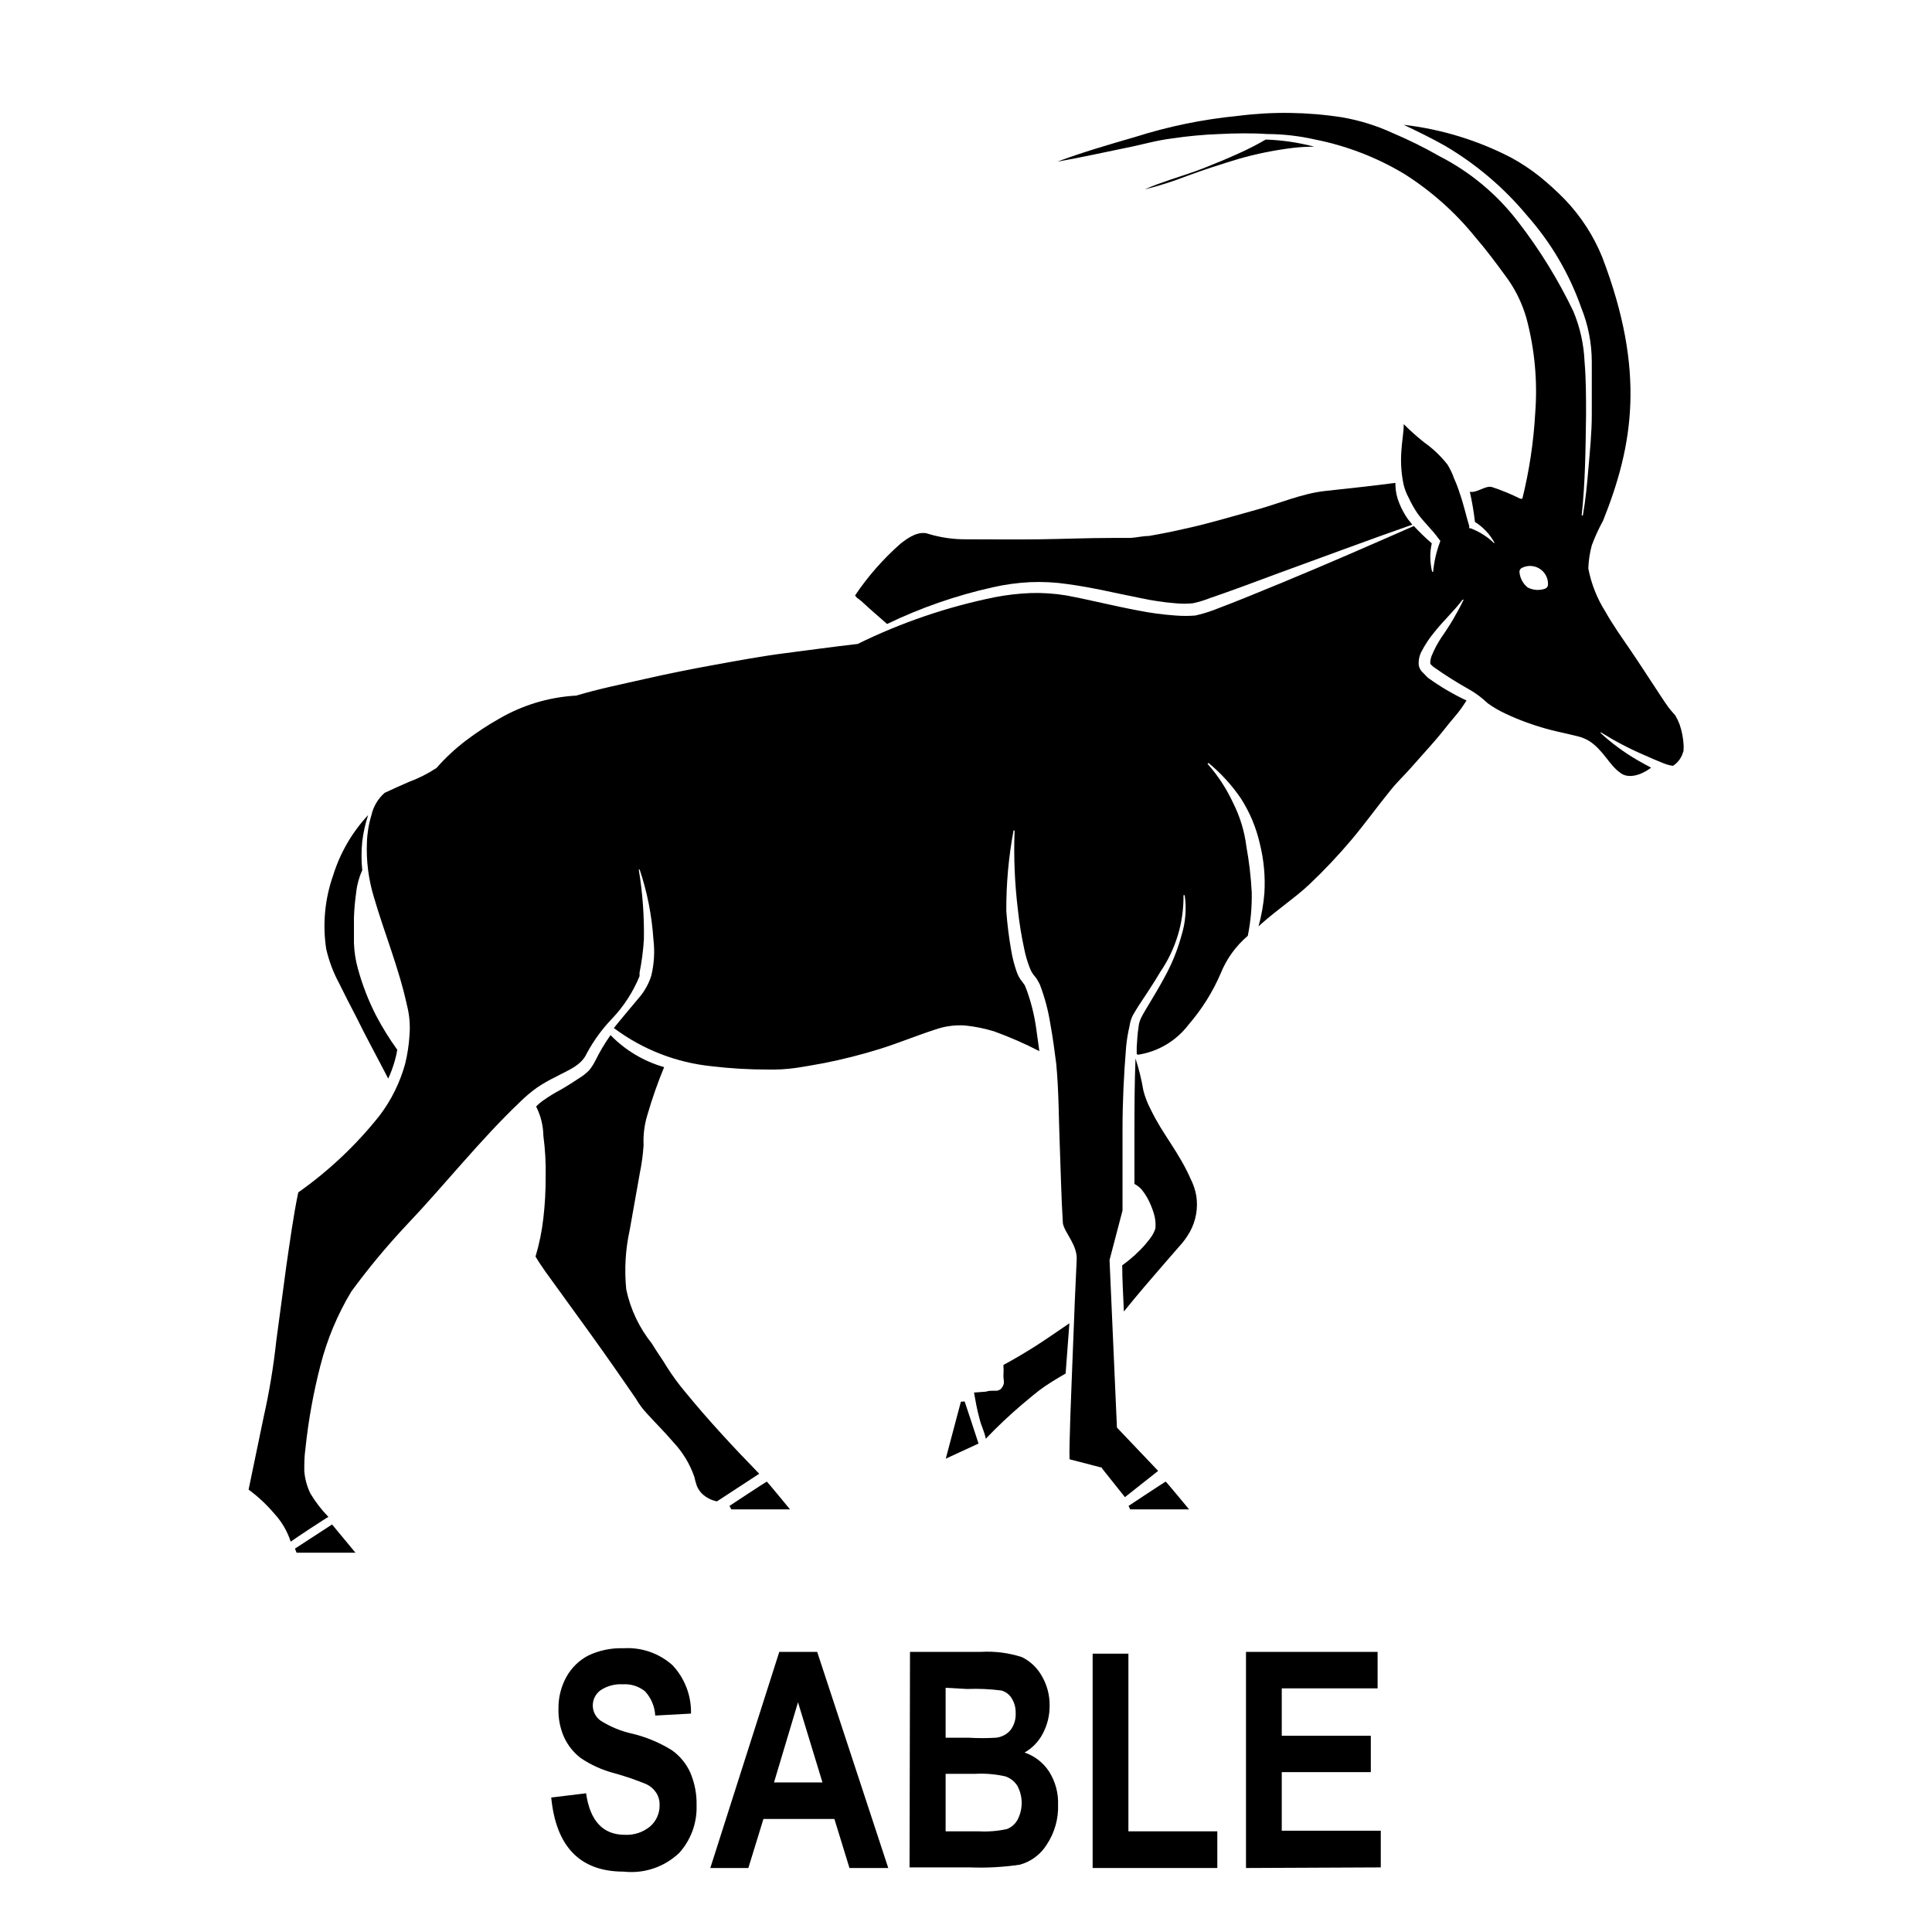
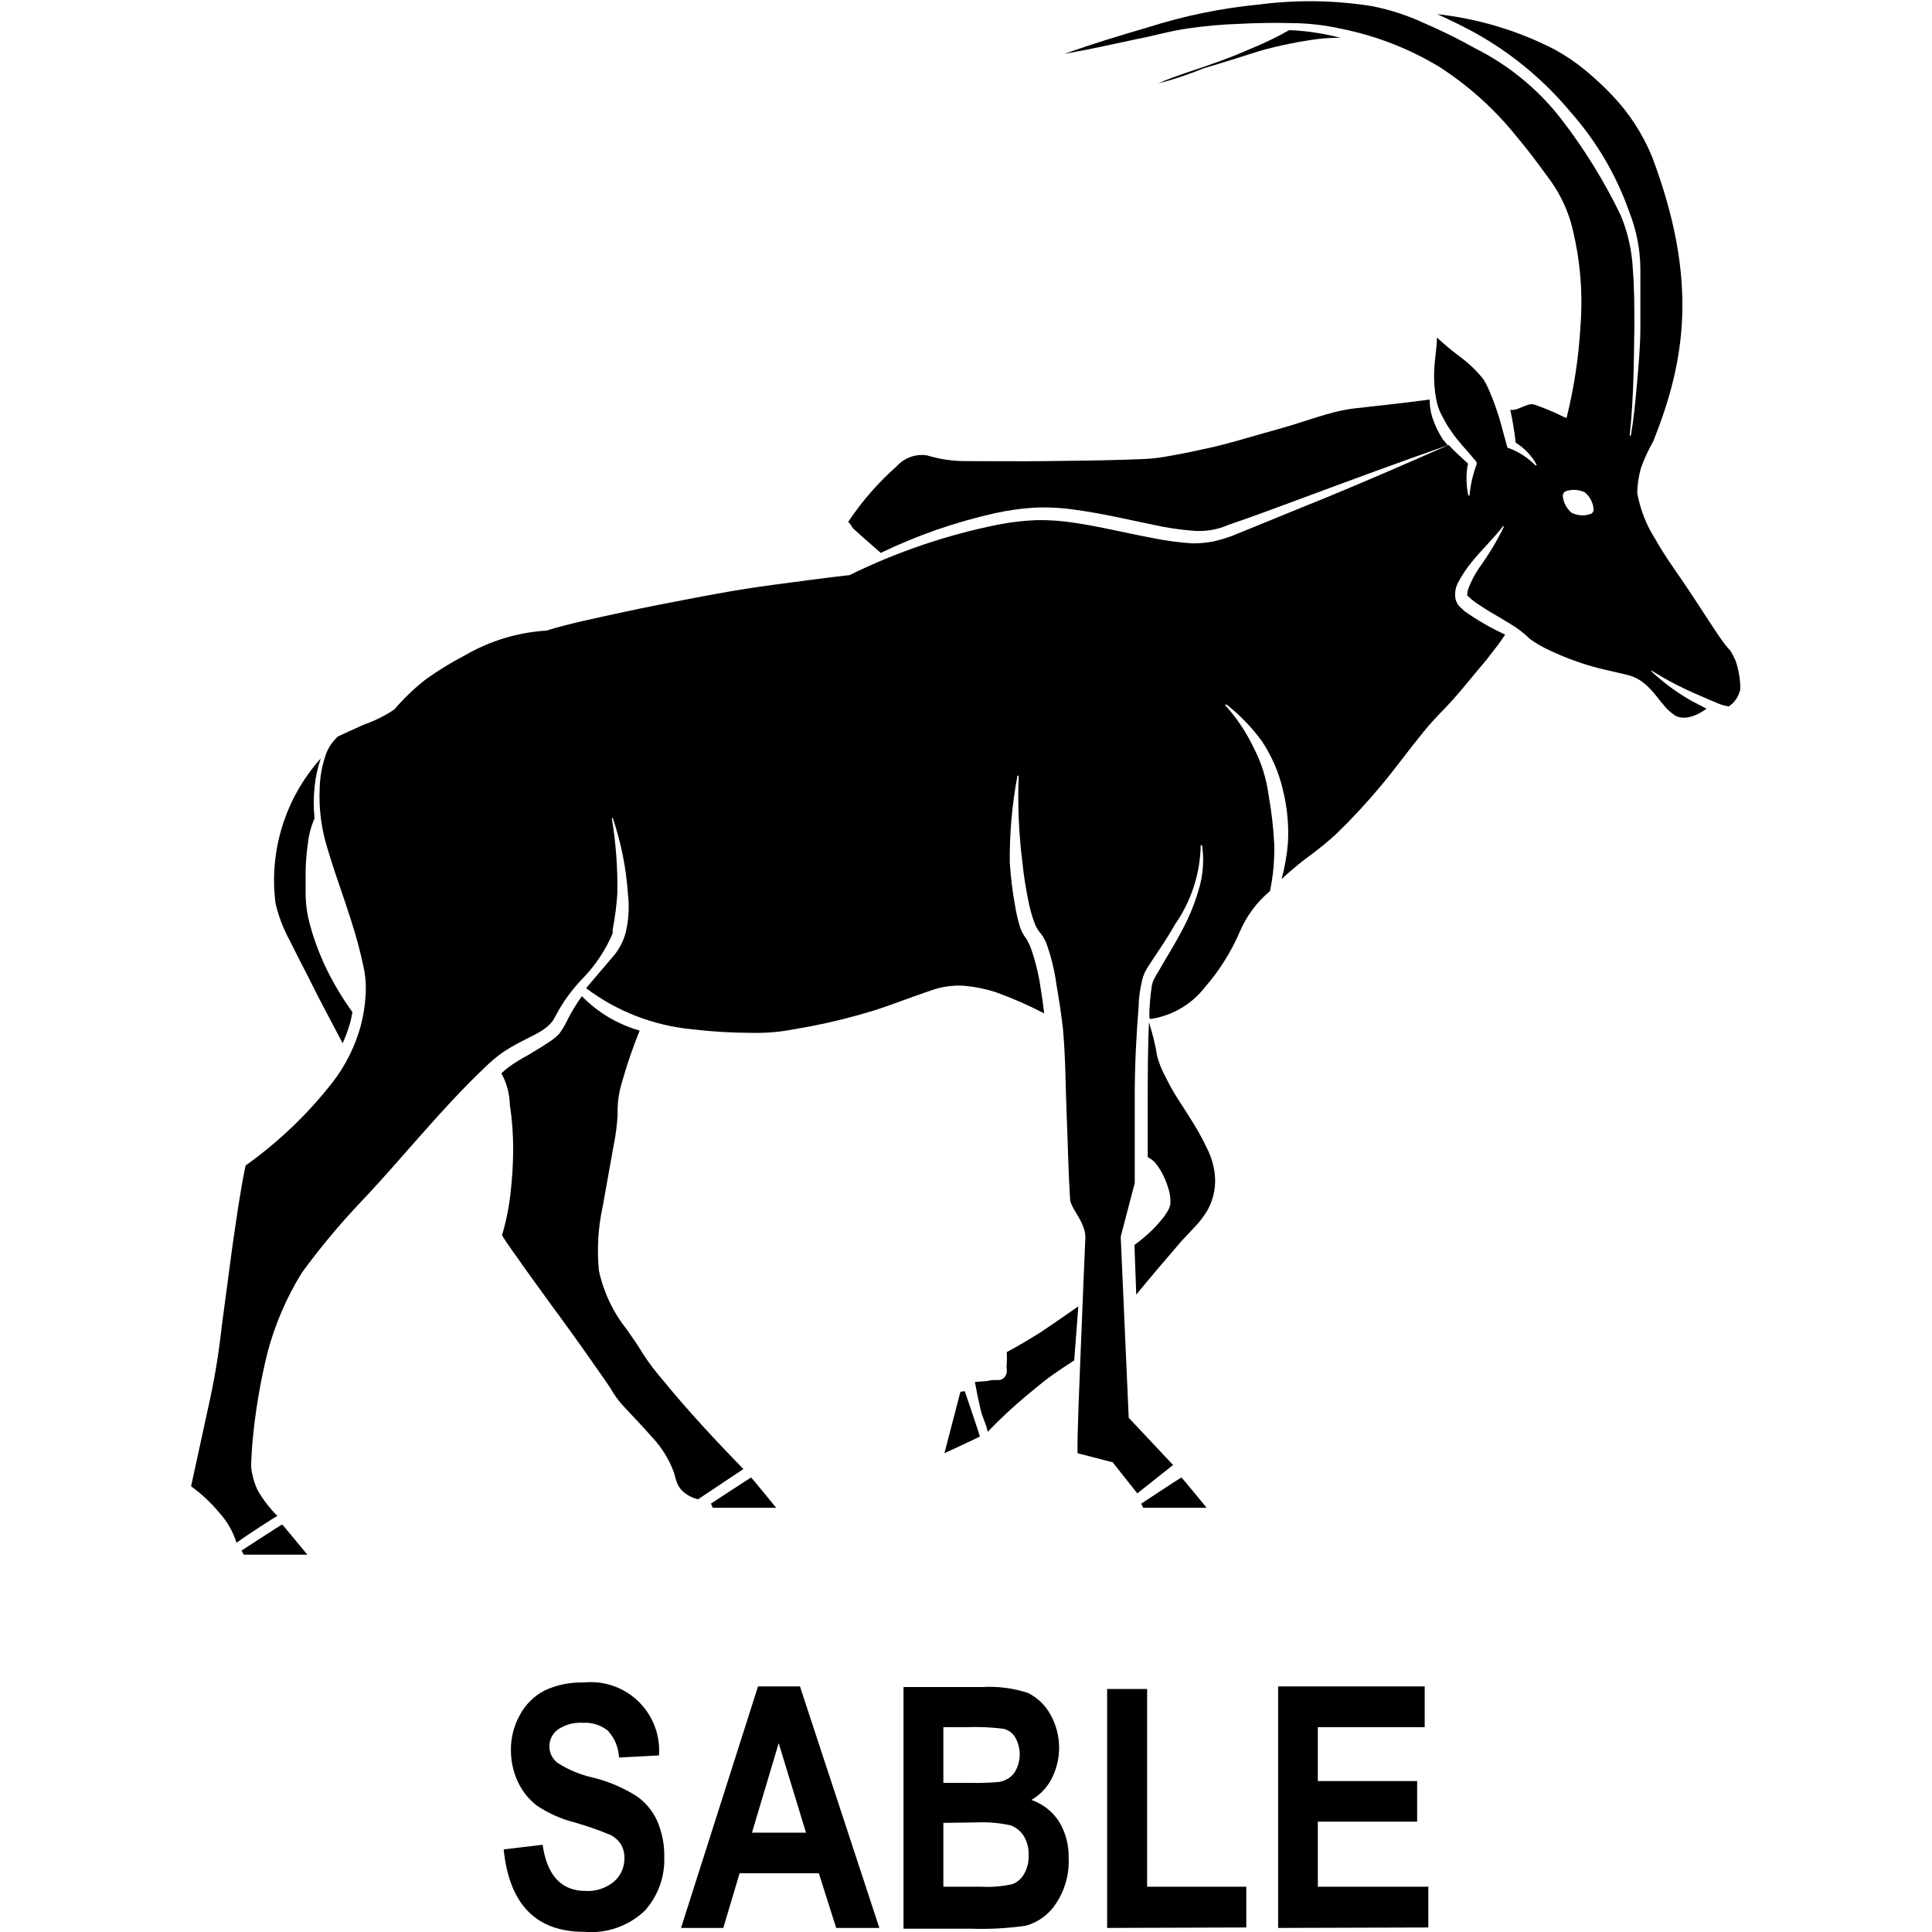
<svg xmlns="http://www.w3.org/2000/svg" id="Layer_1" data-name="Layer 1" width="128" height="128" viewBox="0 0 128 128">
-   <path d="M36.52,119.09l2.31-.28c.26,1.83,1.12,2.75,2.56,2.75a2.43,2.43,0,0,0,1.69-.56,1.82,1.82,0,0,0,.62-1.39,1.45,1.45,0,0,0-.22-.83,1.59,1.59,0,0,0-.65-.57,18.68,18.68,0,0,0-2.13-.73,7.29,7.29,0,0,1-2.22-1,3.68,3.68,0,0,1-1.12-1.41A4.37,4.37,0,0,1,37,113.2a4.24,4.24,0,0,1,.53-2.11A3.53,3.53,0,0,1,39,109.67a5.08,5.08,0,0,1,2.32-.47,4.45,4.45,0,0,1,3.23,1.12,4.52,4.52,0,0,1,1.23,3.21l-2.37.13a2.55,2.55,0,0,0-.68-1.61,2.11,2.11,0,0,0-1.47-.46,2.37,2.37,0,0,0-1.48.4,1.24,1.24,0,0,0,0,2,6.53,6.53,0,0,0,2.15.88,9,9,0,0,1,2.59,1.09,3.69,3.69,0,0,1,1.21,1.47,5.23,5.23,0,0,1,.42,2.2,4.48,4.48,0,0,1-1.15,3.13A4.59,4.59,0,0,1,41.32,124Q37,124,36.52,119.09Z" />
-   <path d="M58.85,123.76H56.28l-1-3.25h-4.7l-1,3.25H47.06l4.57-14.32h2.51Zm-4.36-5.67-1.62-5.31-1.59,5.31Z" />
-   <path d="M60.29,109.44H65a7.41,7.41,0,0,1,2.71.35A3.06,3.06,0,0,1,69,111a3.78,3.78,0,0,1,.54,2,3.87,3.87,0,0,1-.46,1.87,3.06,3.06,0,0,1-1.2,1.24,3.14,3.14,0,0,1,1.63,1.27,3.85,3.85,0,0,1,.59,2.19,4.51,4.51,0,0,1-.75,2.64,3.06,3.06,0,0,1-1.78,1.33,17.86,17.86,0,0,1-3.31.18h-4Zm2.36,2.38v3.31h1.57a15,15,0,0,0,1.73,0,1.44,1.44,0,0,0,1-.51,1.71,1.71,0,0,0,.34-1.13,1.74,1.74,0,0,0-.28-1,1.14,1.14,0,0,0-.67-.49,13.58,13.58,0,0,0-2.27-.1Zm0,5.7v3.81h2.2a6.91,6.91,0,0,0,1.86-.15,1.35,1.35,0,0,0,.69-.59,2.39,2.39,0,0,0,0-2.28,1.51,1.51,0,0,0-.79-.62,7.27,7.27,0,0,0-2-.17Z" />
-   <path d="M72.39,123.76v-14.2h2.37v11.77h5.89v2.43Z" />
-   <path d="M82.55,123.76V109.44h8.72v2.42H84.92V115h5.9v2.41h-5.9v3.88h6.56v2.43Z" />
-   <path d="M22.46,65.13c.37.75.75,1.5,1.14,2.24.67,1.37,1.41,2.71,2.12,4.09a7.89,7.89,0,0,0,.45-1.23,5.52,5.52,0,0,0,.15-.68,19,19,0,0,1-1.39-2.24,16.1,16.1,0,0,1-1.22-3.14,7.15,7.15,0,0,1-.26-1.7c0-.56,0-1.12,0-1.68a15.88,15.88,0,0,1,.15-1.68,4.68,4.68,0,0,1,.4-1.45,9.38,9.38,0,0,1,0-1.91A9.11,9.11,0,0,1,24.39,54a10.36,10.36,0,0,0-2.32,4,10.09,10.09,0,0,0-.46,4.86A8.93,8.93,0,0,0,22.46,65.13Z" />
-   <path d="M44.2,90.59c-.32-.54-.67-1-1-1.56a8.59,8.59,0,0,1-1.71-3.6,12.56,12.56,0,0,1,.23-3.94l.67-3.77a13.65,13.65,0,0,0,.25-1.85,5.84,5.84,0,0,1,.25-2A30.54,30.54,0,0,1,44,70.7a8,8,0,0,1-3.55-2.12,12.21,12.21,0,0,0-1,1.68,3.67,3.67,0,0,1-.4.63,3.09,3.09,0,0,1-.57.47c-.4.27-.92.6-1.32.83A10.25,10.25,0,0,0,36,72.9a3.15,3.15,0,0,0-.48.41A4.44,4.44,0,0,1,36,75.25,17.66,17.66,0,0,1,36.15,78,22.74,22.74,0,0,1,36,80.7a14.43,14.43,0,0,1-.52,2.55c.39.66.9,1.34,1.38,2l1.52,2.1q1.53,2.1,3,4.23l.74,1.07a5.39,5.39,0,0,0,.74,1c.57.63,1.2,1.25,1.77,1.92A6.42,6.42,0,0,1,46,97.84a5.18,5.18,0,0,0,.17.61,1.67,1.67,0,0,0,.33.5,2,2,0,0,0,1,.52l2.8-1.83c-1.7-1.75-3.37-3.54-4.93-5.45A15,15,0,0,1,44.2,90.59Z" />
-   <path d="M68.61,89.18c-.7.44-1.4.86-2.13,1.25a6.11,6.11,0,0,1,0,.74c0,.33.13.48-.14.82a.54.54,0,0,1-.29.15l-.25,0c-.15,0-.31,0-.47.06l-.8.06c.14.75.17,1,.36,1.71.13.56.31.79.42,1.35a31.64,31.64,0,0,1,2.38-2.25c.51-.42,1-.86,1.56-1.24S70.6,91,70.6,91l.25-3.33S69.3,88.74,68.61,89.18Z" />
-   <path d="M78.88,78.1a11.87,11.87,0,0,0-.6-1.18c-.43-.76-.94-1.49-1.4-2.24-.23-.38-.44-.76-.64-1.17a5.68,5.68,0,0,1-.49-1.27,14.47,14.47,0,0,0-.52-2.11c-.06,1.55-.07,3.12-.07,4.67l0,3.64a1.72,1.72,0,0,1,.45.34,3.76,3.76,0,0,1,.5.77,5.52,5.52,0,0,1,.33.83,2.56,2.56,0,0,1,.11,1,2,2,0,0,1-.24.51,3.38,3.38,0,0,1-.27.36,6.07,6.07,0,0,1-.59.65,8.87,8.87,0,0,1-1.1.93c0,1,.07,2,.11,3.06.91-1.13,1.85-2.22,2.78-3.29l.87-1a5.15,5.15,0,0,0,.73-1,3.76,3.76,0,0,0,.42-2.36A4,4,0,0,0,78.88,78.1Z" />
-   <path d="M82.05,10.53a23.2,23.2,0,0,1,3.6-.73,11.11,11.11,0,0,1,1.41-.08L87,9.7a14.31,14.31,0,0,0-3.06-.45h-.09a18.34,18.34,0,0,1-1.82.93c-.75.34-1.5.65-2.26.95s-1.54.54-2.31.8c-.55.19-1.1.38-1.62.62a22.83,22.83,0,0,0,2.77-.88C79.74,11.25,80.9,10.88,82.05,10.53Z" />
-   <path d="M57.06,39.82l.57.52,1.14,1a32.32,32.32,0,0,1,7-2.43,14.4,14.4,0,0,1,2.47-.34,13.06,13.06,0,0,1,2.5.13c1.64.22,3.22.61,4.8.92a17.69,17.69,0,0,0,2.36.35,6,6,0,0,0,1.12,0,6.75,6.75,0,0,0,1.1-.33c1.52-.52,3.05-1.09,4.57-1.66,3-1.09,5.91-2.18,8.88-3.22l-.29-.36a5.11,5.11,0,0,1-.57-1.05,3.31,3.31,0,0,1-.26-1.2.86.86,0,0,1,0-.16c-1.56.21-3.13.37-4.67.54s-3.06.84-4.6,1.26-3.1.9-4.68,1.24c-.78.18-1.58.34-2.39.48-.41,0-.82.11-1.23.13l-1.21,0c-1.61,0-3.23.07-4.83.09s-3.23,0-4.85,0a8.44,8.44,0,0,1-2.45-.35c-.63-.24-1.32.19-1.89.65a17.82,17.82,0,0,0-3,3.42l.11.14Z" />
-   <path d="M111.28,48a4,4,0,0,0-.28-.59l-.09-.11-.11-.12c-.11-.12-.18-.22-.27-.33-.3-.42-.58-.86-.85-1.27-.56-.84-1.1-1.69-1.66-2.51s-1.17-1.67-1.66-2.55a8.2,8.2,0,0,1-1.13-2.86,6.8,6.8,0,0,1,.23-1.53,12.49,12.49,0,0,1,.75-1.64c2-5,2.83-9.9-.06-17.46a12.13,12.13,0,0,0-2.47-3.81A19.06,19.06,0,0,0,102,11.69a12.9,12.9,0,0,0-1.87-1.24A20.55,20.55,0,0,0,93,8.27c.91.43,1.83.88,2.72,1.38a20.77,20.77,0,0,1,5.46,4.64,18.43,18.43,0,0,1,3.59,6.12,9.57,9.57,0,0,1,.69,3.54c0,1.18,0,2.35,0,3.52s-.12,2.36-.22,3.53-.19,2.11-.37,3.15h0l-.08,0h0c.24-2.21.26-4.47.29-6.71,0-1.16,0-2.33-.1-3.49a9.66,9.66,0,0,0-.74-3.32,32.91,32.91,0,0,0-3.65-5.92,15.39,15.39,0,0,0-5.22-4.36,29,29,0,0,0-3.11-1.54A13.44,13.44,0,0,0,88.9,7.77,24.58,24.58,0,0,0,82,7.68a33,33,0,0,0-6.81,1.4c-1.73.5-3.45,1-5.14,1.63,1.51-.26,3-.6,4.53-.91,1-.19,2-.5,3.09-.63a27.76,27.76,0,0,1,3.14-.29c1-.05,2.1-.07,3.14,0a14.58,14.58,0,0,1,3.16.36A18.46,18.46,0,0,1,93,11.5a19.35,19.35,0,0,1,4.75,4.22c.69.8,1.31,1.63,1.94,2.49a8.61,8.61,0,0,1,1.44,2.87,18.79,18.79,0,0,1,.58,6.32,30.74,30.74,0,0,1-.85,5.64l-.14,0a13.64,13.64,0,0,0-1.87-.77c-.43-.13-1,.41-1.47.31a18.69,18.69,0,0,1,.34,2A3.76,3.76,0,0,1,99,35.93L99,36a4.53,4.53,0,0,0-1.57-1l-.09,0,0-.15c-.22-.72-.37-1.44-.62-2.14a8,8,0,0,0-.38-1,4.75,4.75,0,0,0-.44-.93,7.37,7.37,0,0,0-1.53-1.46A15.46,15.46,0,0,1,93,28.1c0,.58-.12,1.14-.15,1.71A7.85,7.85,0,0,0,93,32.14a3.58,3.58,0,0,0,.33.84,7.54,7.54,0,0,0,.56,1c.4.58,1,1.11,1.43,1.72l.11.14-.05.13a7.62,7.62,0,0,0-.43,1.91h-.07a4.55,4.55,0,0,1-.12-1,3.83,3.83,0,0,1,.1-.88,16,16,0,0,1-1.19-1.15c-2.89,1.27-5.79,2.54-8.7,3.74-1.51.62-3,1.24-4.54,1.82a9.12,9.12,0,0,1-1.24.37,8.14,8.14,0,0,1-1.3,0,19.59,19.59,0,0,1-2.47-.33c-1.61-.3-3.18-.7-4.77-1a12.28,12.28,0,0,0-2.34-.16,15.93,15.93,0,0,0-2.37.27,37.45,37.45,0,0,0-9.13,3.11h-.05c-1.57.18-3.14.4-4.71.6s-3.12.49-4.67.77-3.1.59-4.64.94-3.08.66-4.58,1.11h-.08a11.43,11.43,0,0,0-5,1.52,19.73,19.73,0,0,0-2.22,1.46,13.33,13.33,0,0,0-1.94,1.81l0,0a8.89,8.89,0,0,1-1.82.92c-.54.23-1.08.48-1.62.73A2.78,2.78,0,0,0,24.61,54a6.86,6.86,0,0,0-.3,1.81,10.82,10.82,0,0,0,.46,3.62c.69,2.38,1.65,4.68,2.19,7.16a6,6,0,0,1,.17,2,10.53,10.53,0,0,1-.29,1.9,10.11,10.11,0,0,1-1.7,3.43A26,26,0,0,1,19.76,79c-.33,1.59-.55,3.24-.79,4.87l-.67,5a44.55,44.55,0,0,1-.83,5l-1,4.82a10.08,10.08,0,0,1,1.72,1.61,5,5,0,0,1,1.07,1.84c.35-.26,2.39-1.6,2.5-1.64a8.3,8.3,0,0,1-1.2-1.56,4.15,4.15,0,0,1-.4-1.48c0-.5,0-.95.07-1.43a37.72,37.72,0,0,1,1-5.57,18.26,18.26,0,0,1,2.05-4.9,47.32,47.32,0,0,1,3.61-4.35c2.57-2.7,4.88-5.65,7.58-8.22a9.11,9.11,0,0,1,1.09-.92,9.53,9.53,0,0,1,1.23-.71c.83-.45,1.72-.75,2.09-1.58a10.47,10.47,0,0,1,1.66-2.28,9.16,9.16,0,0,0,1.83-2.82,1.6,1.6,0,0,0,0-.23,16,16,0,0,0,.29-2.22,25.8,25.8,0,0,0-.34-4.62h.06a18.37,18.37,0,0,1,.91,4.62,6.78,6.78,0,0,1-.14,2.41A4.11,4.11,0,0,1,42.42,66s-1.61,1.92-1.75,2.11a13,13,0,0,0,6.47,2.53,31.08,31.08,0,0,0,3.75.22,11.22,11.22,0,0,0,1.85-.11c.62-.09,1.25-.21,1.87-.32a36.45,36.45,0,0,0,3.7-.94c1.21-.38,2.39-.87,3.62-1.27a5,5,0,0,1,2-.28,10.16,10.16,0,0,1,1.93.39,25.62,25.62,0,0,1,3,1.31c-.07-.52-.14-1-.22-1.58A12.44,12.44,0,0,0,68,65.54l-.11-.27-.16-.22a2.1,2.1,0,0,1-.37-.66A8.56,8.56,0,0,1,67,63a26.08,26.08,0,0,1-.33-2.64,28.28,28.28,0,0,1,.48-5.34h.07a33.1,33.1,0,0,0,.22,5.27,24.52,24.52,0,0,0,.42,2.59,7.26,7.26,0,0,0,.36,1.23,1.81,1.81,0,0,0,.26.48,3.4,3.4,0,0,1,.23.3l.18.33a13,13,0,0,1,.7,2.63c.16.88.28,1.76.39,2.64.17,1.81.16,3.54.23,5.32s.1,3.55.21,5.25c.13.65,1,1.45.91,2.47l-.12,2.64L71,91.52s-.18,4.32-.14,5.16l2.08.54.06,0,0,.05,1.53,1.92,2.2-1.74L74,94.58l-.49-11.1.86-3.28c0-1.81,0-3.6,0-5.4s.09-3.64.24-5.47A10.46,10.46,0,0,1,74.83,68a2.45,2.45,0,0,1,.22-.73c.12-.21.24-.4.37-.61.5-.76,1-1.5,1.46-2.28a8.81,8.81,0,0,0,1.53-5.07l.08,0A6.07,6.07,0,0,1,78.27,62a12.4,12.4,0,0,1-1,2.53c-.43.82-.91,1.6-1.37,2.37-.12.2-.23.39-.32.58a1.77,1.77,0,0,0-.15.58c-.07.42-.09.88-.12,1.32,0,.15,0,.3,0,.45l.08.05a5.19,5.19,0,0,0,3.36-2,13.08,13.08,0,0,0,2.12-3.38A6.41,6.41,0,0,1,82.67,62a13.22,13.22,0,0,0,.26-2.89,23.57,23.57,0,0,0-.35-3,8.89,8.89,0,0,0-.89-2.93A10.75,10.75,0,0,0,80,50.6l.07-.05a11.28,11.28,0,0,1,2.15,2.36,9.37,9.37,0,0,1,1.25,3,10.78,10.78,0,0,1,.3,3.25,12,12,0,0,1-.39,2.22l.18-.17c.52-.46,1.07-.89,1.61-1.31s1.07-.83,1.57-1.3a36.27,36.27,0,0,0,2.83-3c.89-1.06,1.69-2.18,2.57-3.26.43-.54.93-1,1.39-1.53s1.08-1.2,1.61-1.82c.41-.47.8-1,1.19-1.45s.58-.74.83-1.13a15.86,15.86,0,0,1-2.56-1.51c-.09-.1-.19-.18-.29-.3A.88.88,0,0,1,94,44.1a1.64,1.64,0,0,1,.17-.92A7.12,7.12,0,0,1,95,41.92c.61-.78,1.33-1.43,1.9-2.19l.07,0a17.25,17.25,0,0,1-1.48,2.51,7.08,7.08,0,0,0-.64,1.21,1.32,1.32,0,0,0-.09.47s0,0,0,.06v0l0,0a1.49,1.49,0,0,0,.22.21,26.37,26.37,0,0,0,2.38,1.5,6.17,6.17,0,0,1,1.2.9,7.2,7.2,0,0,0,1.18.69,16.82,16.82,0,0,0,2.7,1c.46.13.93.23,1.41.34l.71.17a2.65,2.65,0,0,1,.74.31c.93.61,1.32,1.58,2,2.06.53.48,1.42.21,2.09-.3-.3-.16-.6-.32-.89-.49a13.92,13.92,0,0,1-2.45-1.8l0-.06A20.55,20.55,0,0,0,108.88,50c.44.2.9.4,1.36.58a2.84,2.84,0,0,0,.6.16l.12-.09a1.21,1.21,0,0,0,.23-.22,1.55,1.55,0,0,0,.3-.54l.05-.14a.59.59,0,0,0,0-.13,1.42,1.42,0,0,0,0-.3A5,5,0,0,0,111.28,48Zm-8.91-9a1.45,1.45,0,0,1-1.16-.08,1.48,1.48,0,0,1-.54-1,.3.3,0,0,1,.19-.31,1.19,1.19,0,0,1,1.7,1.1A.29.29,0,0,1,102.37,39Z" />
-   <path d="M74.88,100h3.9s-1.52-1.84-1.55-1.84-2.46,1.61-2.46,1.61Z" />
-   <path d="M48.45,100h3.89s-1.51-1.84-1.54-1.84-2.47,1.61-2.47,1.61Z" />
-   <path d="M63.66,92.87l-1,3.77s2.16-1,2.17-1-.92-2.79-.92-2.79Z" />
-   <path d="M19.65,102.87h3.9S22,101,22,101s-2.46,1.6-2.46,1.6Z" />
+   <path d="M33.37,122.53l2.58-.31q.44,3.06,2.85,3.06a2.7,2.7,0,0,0,1.89-.63,2,2,0,0,0,.68-1.55,1.68,1.68,0,0,0-.24-.92,1.76,1.76,0,0,0-.73-.63,21.38,21.38,0,0,0-2.37-.82,8,8,0,0,1-2.47-1.11,4.25,4.25,0,0,1-1.25-1.57,4.91,4.91,0,0,1-.46-2.09,4.64,4.64,0,0,1,.6-2.35A3.88,3.88,0,0,1,36.08,112a5.73,5.73,0,0,1,2.58-.53,4.53,4.53,0,0,1,5,4.83l-2.65.14a2.79,2.79,0,0,0-.75-1.79,2.39,2.39,0,0,0-1.64-.51,2.65,2.65,0,0,0-1.65.44,1.38,1.38,0,0,0-.05,2.2,7.2,7.2,0,0,0,2.41,1A9.87,9.87,0,0,1,42.18,119a4,4,0,0,1,1.36,1.64,5.77,5.77,0,0,1,.47,2.44,5.05,5.05,0,0,1-1.28,3.5,5.15,5.15,0,0,1-4,1.41C35.52,128,33.74,126.17,33.37,122.53Z" />
+   <path d="M58.26,127.73H55.4l-1.15-3.62H49l-1.08,3.62H45.12l5.1-16H53Zm-4.86-6.31-1.81-5.93-1.77,5.93Z" />
+   <path d="M59.86,111.77H65.1a8.13,8.13,0,0,1,3,.39,3.42,3.42,0,0,1,1.47,1.39,4.49,4.49,0,0,1,.09,4.32,3.41,3.41,0,0,1-1.33,1.38,3.56,3.56,0,0,1,1.82,1.41,4.42,4.42,0,0,1,.65,2.44,5,5,0,0,1-.83,3,3.45,3.45,0,0,1-2,1.48,20.42,20.42,0,0,1-3.69.2H59.86Zm2.64,2.66v3.69h1.74a17.7,17.7,0,0,0,1.94-.06,1.61,1.61,0,0,0,1-.57,2.27,2.27,0,0,0,.07-2.4,1.22,1.22,0,0,0-.75-.55,14.92,14.92,0,0,0-2.53-.11Zm0,6.34V125H65a7.69,7.69,0,0,0,2.07-.17,1.48,1.48,0,0,0,.77-.66,2.31,2.31,0,0,0,.31-1.26,2.27,2.27,0,0,0-.33-1.28,1.72,1.72,0,0,0-.88-.7,8.73,8.73,0,0,0-2.25-.19Z" />
+   <path d="M73.35,127.73V111.9H76V125h6.57v2.7Z" />
+   <path d="M84.68,127.73v-16h9.71v2.7H87.31V118h6.58v2.69H87.31V125h7.32v2.7Z" />
+   <path d="M19.18,62.28c.4.81.81,1.62,1.23,2.42.72,1.48,1.52,2.93,2.29,4.42a9.7,9.7,0,0,0,.49-1.33c.07-.25.11-.49.16-.73a19.6,19.6,0,0,1-1.5-2.43,17.07,17.07,0,0,1-1.32-3.38,7.89,7.89,0,0,1-.28-1.84c0-.6,0-1.21,0-1.81a15.6,15.6,0,0,1,.16-1.81,5.32,5.32,0,0,1,.43-1.56,10.23,10.23,0,0,1,0-2.07,8.35,8.35,0,0,1,.41-1.91,12.09,12.09,0,0,0-3,9.57A9.53,9.53,0,0,0,19.18,62.28Z" />
+   <path d="M42.64,89.76c-.35-.59-.72-1.12-1.12-1.69a9.43,9.43,0,0,1-1.84-3.88,13.62,13.62,0,0,1,.25-4.25l.73-4.08a13.92,13.92,0,0,0,.26-2,6.49,6.49,0,0,1,.27-2.1,32.42,32.42,0,0,1,1.19-3.48A8.67,8.67,0,0,1,38.55,66a12.29,12.29,0,0,0-1.08,1.82,4.76,4.76,0,0,1-.43.68,3.74,3.74,0,0,1-.62.51c-.43.29-1,.64-1.43.89a11.32,11.32,0,0,0-1.25.77,5.27,5.27,0,0,0-.52.44,4.59,4.59,0,0,1,.56,2.09A19.26,19.26,0,0,1,34,76.14a26.36,26.36,0,0,1-.18,2.94,15.9,15.9,0,0,1-.56,2.76c.42.7,1,1.44,1.48,2.15l1.64,2.27c1.11,1.51,2.19,3,3.27,4.56.27.38.54.77.8,1.16a6.26,6.26,0,0,0,.8,1.12c.62.68,1.29,1.35,1.91,2.07a6.9,6.9,0,0,1,1.5,2.41,5.77,5.77,0,0,0,.19.65,1.53,1.53,0,0,0,.35.54,2.24,2.24,0,0,0,1.05.56l3-2c-1.83-1.89-3.64-3.82-5.32-5.88A15.92,15.92,0,0,1,42.64,89.76Z" />
+   <path d="M69,88.23c-.75.47-1.51.93-2.3,1.35a7.18,7.18,0,0,1,0,.8c-.06.35.13.51-.16.88a.64.64,0,0,1-.31.17l-.27,0c-.17,0-.34,0-.51.06l-.86.07c.15.81.19,1,.38,1.84.15.61.34.86.47,1.46A31,31,0,0,1,68,92.47c.55-.45,1.09-.92,1.68-1.34s1.49-1,1.49-1l.27-3.58S69.72,87.75,69,88.23Z" />
+   <path d="M80.06,76.27c-.2-.43-.42-.86-.65-1.27-.47-.82-1-1.6-1.51-2.41q-.37-.61-.69-1.26A6.19,6.19,0,0,1,76.67,70a15.08,15.08,0,0,0-.55-2.27c-.07,1.68-.08,3.36-.08,5l0,3.93a1.89,1.89,0,0,1,.48.36,4.37,4.37,0,0,1,.54.83,5.42,5.42,0,0,1,.35.9,2.58,2.58,0,0,1,.12,1.09,1.7,1.7,0,0,1-.26.54,2.41,2.41,0,0,1-.29.4,8.29,8.29,0,0,1-.63.7,10.41,10.41,0,0,1-1.19,1l.12,3.29c1-1.22,2-2.39,3-3.55l.94-1a6,6,0,0,0,.79-1.06,4,4,0,0,0,.45-2.54A5,5,0,0,0,80.06,76.27Z" />
+   <path d="M83.48,3.37a26.68,26.68,0,0,1,3.88-.79,11,11,0,0,1,1.52-.07l-.07,0A15.37,15.37,0,0,0,85.5,2h-.1c-.64.37-1.29.69-2,1s-1.62.7-2.44,1-1.66.59-2.49.86c-.59.21-1.18.41-1.74.67a22.91,22.91,0,0,0,3-1C81,4.16,82.23,3.76,83.48,3.37Z" />
+   <path d="M56.51,35l.62.56,1.22,1.07A35.17,35.17,0,0,1,65.92,34a16.86,16.86,0,0,1,2.66-.37,14.35,14.35,0,0,1,2.7.15c1.77.24,3.48.65,5.18,1a18.78,18.78,0,0,0,2.54.38,4.81,4.81,0,0,0,2.4-.39c1.65-.56,3.3-1.18,4.94-1.79,3.18-1.18,6.37-2.36,9.58-3.48l-.32-.38A6,6,0,0,1,95,27.94a3.83,3.83,0,0,1-.28-1.29,1.08,1.08,0,0,1,0-.18c-1.67.23-3.38.4-5,.59s-3.3.9-5,1.36-3.34,1-5,1.34c-.85.19-1.71.36-2.59.51a11.34,11.34,0,0,1-1.32.14l-1.31.05c-1.73.05-3.48.07-5.21.09s-3.48,0-5.23,0a8.74,8.74,0,0,1-2.64-.38,2.24,2.24,0,0,0-2,.71,18.76,18.76,0,0,0-3.22,3.69l.12.14Z" />
+   <path d="M115,43.81a6.17,6.17,0,0,0-.31-.63.47.47,0,0,1-.09-.12l-.13-.14a4.29,4.29,0,0,1-.28-.35c-.33-.45-.63-.92-.93-1.37-.6-.91-1.18-1.82-1.79-2.71s-1.26-1.8-1.79-2.75a8.52,8.52,0,0,1-1.21-3.08,6.4,6.4,0,0,1,.25-1.66,11.39,11.39,0,0,1,.81-1.76c2.15-5.36,3-10.68-.07-18.84a13.12,13.12,0,0,0-2.67-4.11A20.47,20.47,0,0,0,105,4.63a12.93,12.93,0,0,0-2-1.35A22.31,22.31,0,0,0,95.23.94c1,.46,2,.94,2.94,1.49a22.39,22.39,0,0,1,5.89,5,19.9,19.9,0,0,1,3.88,6.6,10.47,10.47,0,0,1,.74,3.82c0,1.28,0,2.54,0,3.81s-.12,2.54-.23,3.8-.21,2.27-.4,3.4h0l-.08,0h0c.26-2.38.28-4.82.31-7.23,0-1.26,0-2.52-.1-3.78a10.66,10.66,0,0,0-.8-3.58,36.23,36.23,0,0,0-3.94-6.38A16.65,16.65,0,0,0,97.73,3.2a34.92,34.92,0,0,0-3.36-1.66A15,15,0,0,0,90.86.4,26.15,26.15,0,0,0,83.41.3a35.43,35.43,0,0,0-7.35,1.51c-1.86.54-3.72,1.11-5.54,1.76,1.63-.29,3.27-.65,4.89-1,1.1-.21,2.19-.54,3.33-.69a29.66,29.66,0,0,1,3.38-.3c1.14-.06,2.27-.08,3.4-.05a15.71,15.71,0,0,1,3.41.39,20.21,20.21,0,0,1,6.38,2.48A21.25,21.25,0,0,1,100.44,9c.74.87,1.41,1.77,2.08,2.69a9.36,9.36,0,0,1,1.57,3.1,20.46,20.46,0,0,1,.62,6.82,32.84,32.84,0,0,1-.92,6.08l-.15-.05a16,16,0,0,0-2-.84c-.46-.13-1.1.45-1.58.35a21.52,21.52,0,0,1,.36,2.18,3.91,3.91,0,0,1,1.39,1.47l-.06.05A5,5,0,0,0,100,29.7l-.1,0-.06-.16c-.23-.78-.4-1.56-.66-2.31-.13-.37-.25-.74-.41-1.09a6.24,6.24,0,0,0-.48-1,8.27,8.27,0,0,0-1.65-1.57,17.75,17.75,0,0,1-1.44-1.21c0,.63-.12,1.23-.16,1.85a8.37,8.37,0,0,0,.17,2.51,3.56,3.56,0,0,0,.37.9,7,7,0,0,0,.6,1c.42.63,1,1.2,1.54,1.86l.11.15,0,.13a8,8,0,0,0-.47,2.07h-.08a5.26,5.26,0,0,1-.12-1.12,4.61,4.61,0,0,1,.1-1c-.42-.39-.87-.77-1.28-1.23-3.12,1.37-6.24,2.74-9.39,4-1.63.66-3.25,1.33-4.9,2a10,10,0,0,1-1.33.4A7.43,7.43,0,0,1,79,36a19.14,19.14,0,0,1-2.66-.36c-1.74-.32-3.43-.75-5.14-1a14.43,14.43,0,0,0-2.53-.18,17.18,17.18,0,0,0-2.56.3,40.42,40.42,0,0,0-9.84,3.35h-.06c-1.7.19-3.39.43-5.08.65s-3.37.52-5,.83-3.35.64-5,1-3.32.7-4.94,1.19l0,0h0a12.23,12.23,0,0,0-5.39,1.64A21.48,21.48,0,0,0,28.22,45a14.33,14.33,0,0,0-2.09,2l0,0a8.66,8.66,0,0,1-2,1c-.58.25-1.16.53-1.74.79a3,3,0,0,0-.89,1.48,7.17,7.17,0,0,0-.32,1.95,11.49,11.49,0,0,0,.49,3.91c.75,2.56,1.79,5,2.37,7.73a6.67,6.67,0,0,1,.18,2.1,9.81,9.81,0,0,1-.32,2,10.77,10.77,0,0,1-1.83,3.7,27.76,27.76,0,0,1-5.8,5.56c-.36,1.72-.6,3.5-.86,5.26l-.72,5.4a47,47,0,0,1-.9,5.39l-1.13,5.2a10.24,10.24,0,0,1,1.86,1.74,5.34,5.34,0,0,1,1.15,2c.38-.29,2.58-1.74,2.71-1.77a8.18,8.18,0,0,1-1.3-1.69,4.57,4.57,0,0,1-.44-1.59c0-.54.05-1,.08-1.54a39.68,39.68,0,0,1,1-6A19.54,19.54,0,0,1,20,84.32a47.41,47.41,0,0,1,3.9-4.68c2.77-2.92,5.26-6.1,8.17-8.87a10.42,10.42,0,0,1,1.17-1A11.28,11.28,0,0,1,34.55,69c.89-.48,1.86-.81,2.26-1.7a10.85,10.85,0,0,1,1.78-2.46,9.77,9.77,0,0,0,2-3,1.9,1.9,0,0,0,0-.25,18.58,18.58,0,0,0,.31-2.39,27.12,27.12,0,0,0-.37-5h.07a19.9,19.9,0,0,1,1,5,7.36,7.36,0,0,1-.15,2.6,4.05,4.05,0,0,1-.73,1.45S39,65.26,38.83,65.47a13.84,13.84,0,0,0,7,2.72,33.88,33.88,0,0,0,4,.24,13.06,13.06,0,0,0,2-.11c.67-.1,1.34-.23,2-.35a39.54,39.54,0,0,0,4-1c1.31-.41,2.58-.93,3.91-1.37a5.4,5.4,0,0,1,2.14-.29,9.47,9.47,0,0,1,2.08.42,25.72,25.72,0,0,1,3.22,1.41q-.1-.86-.24-1.71a13.75,13.75,0,0,0-.67-2.69l-.13-.28L68,62.2a2.49,2.49,0,0,1-.4-.72A9.85,9.85,0,0,1,67.25,60a24.92,24.92,0,0,1-.35-2.85,29.45,29.45,0,0,1,.51-5.76h.08a34.92,34.92,0,0,0,.24,5.69,25.72,25.72,0,0,0,.44,2.79,8.48,8.48,0,0,0,.39,1.33,2.2,2.2,0,0,0,.28.51,2.6,2.6,0,0,1,.25.33l.2.36A13.4,13.4,0,0,1,70,65.28q.25,1.41.42,2.85c.18,1.94.17,3.81.25,5.73s.11,3.83.23,5.66c.14.71,1.12,1.56,1,2.67L71.78,85l-.23,5.72s-.2,4.66-.16,5.56l2.24.58.07,0,0,0,1.65,2.08,2.37-1.88-2.94-3.13-.53-12,.93-3.55c0-2,0-3.88,0-5.82s.1-3.93.26-5.91c0-.5.08-1,.18-1.48a3.19,3.19,0,0,1,.24-.78c.13-.23.26-.44.4-.65.54-.82,1.1-1.62,1.57-2.47A9.47,9.47,0,0,0,79.55,56l.09,0a6.7,6.7,0,0,1-.24,3,13.67,13.67,0,0,1-1.14,2.74c-.46.88-1,1.72-1.47,2.55-.14.22-.25.42-.36.63a1.94,1.94,0,0,0-.15.63c-.07.45-.1.94-.13,1.42,0,.16,0,.32,0,.48l.09.06a5.62,5.62,0,0,0,3.62-2.14,14.1,14.1,0,0,0,2.28-3.64,7.11,7.11,0,0,1,2-2.69,13.53,13.53,0,0,0,.28-3.11,25.1,25.1,0,0,0-.37-3.24,9.48,9.48,0,0,0-1-3.17,11.65,11.65,0,0,0-1.88-2.8l.07-.06A12.28,12.28,0,0,1,83.6,49.1,9.78,9.78,0,0,1,85,52.35a11.79,11.79,0,0,1,.33,3.5,13.75,13.75,0,0,1-.42,2.39,1.57,1.57,0,0,0,.19-.18c.56-.49,1.15-1,1.73-1.41a19.79,19.79,0,0,0,1.7-1.4A40.57,40.57,0,0,0,91.54,52c.95-1.14,1.82-2.35,2.77-3.51.46-.58,1-1.13,1.5-1.65s1.16-1.3,1.73-2,.87-1,1.29-1.58a13.1,13.1,0,0,0,.89-1.22A16.2,16.2,0,0,1,97,40.47l-.32-.31a1,1,0,0,1-.26-.56,1.67,1.67,0,0,1,.18-1,8.15,8.15,0,0,1,.91-1.37c.67-.83,1.44-1.54,2.06-2.36l.08,0A18.06,18.06,0,0,1,98,37.62a6.83,6.83,0,0,0-.69,1.3,1.42,1.42,0,0,0-.1.52s0,0,0,.05v0l.06,0a1.25,1.25,0,0,0,.23.23c.75.58,1.68,1.07,2.57,1.62a6.77,6.77,0,0,1,1.3,1,7.58,7.58,0,0,0,1.28.74,18,18,0,0,0,2.9,1.09c.5.14,1,.25,1.53.37l.76.18a2.79,2.79,0,0,1,.8.34c1,.65,1.43,1.7,2.17,2.22.57.52,1.53.22,2.25-.33-.32-.17-.65-.34-1-.52a14,14,0,0,1-2.65-1.95l0-.06A21.79,21.79,0,0,0,112.42,46c.48.22,1,.43,1.47.63a2.73,2.73,0,0,0,.65.17l.12-.09a1.16,1.16,0,0,0,.25-.24,1.54,1.54,0,0,0,.32-.58l.06-.16a.59.59,0,0,0,0-.14,1.06,1.06,0,0,0,0-.32A5.81,5.81,0,0,0,115,43.81Zm-9.62-9.76a1.6,1.6,0,0,1-1.26-.08,1.67,1.67,0,0,1-.58-1.1.33.33,0,0,1,.21-.33,1.67,1.67,0,0,1,1.25.08,1.62,1.62,0,0,1,.58,1.11A.32.32,0,0,1,105.4,34.05Z" />
+   <path d="M75.74,99.89h4.2s-1.63-2-1.67-2-2.66,1.73-2.66,1.73Z" />
+   <path d="M47.22,99.89h4.2s-1.63-2-1.66-2-2.66,1.73-2.66,1.73Z" />
+   <path d="M63.63,92.21l-1.06,4.07s2.34-1.08,2.35-1.11-1-3-1-3Z" />
+   <path d="M16.15,103h4.21s-1.64-2-1.67-2S16,102.73,16,102.73Z" />
</svg>
